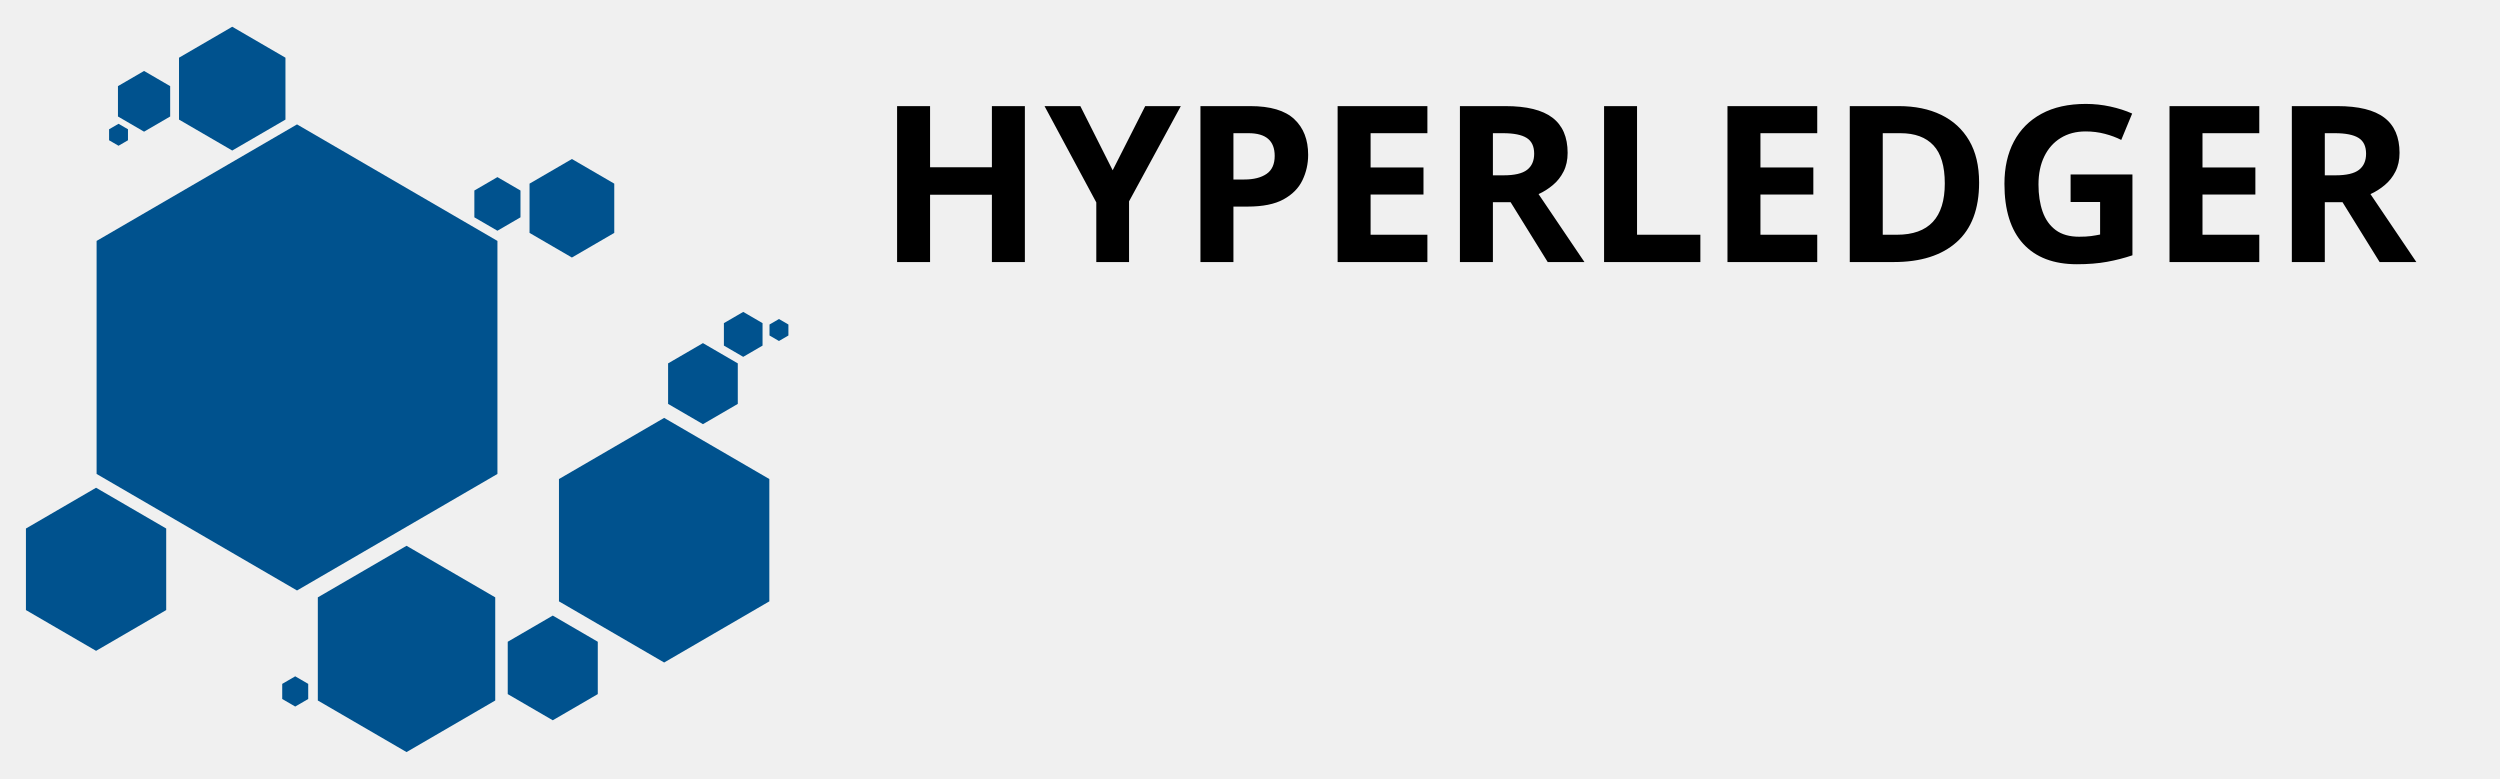
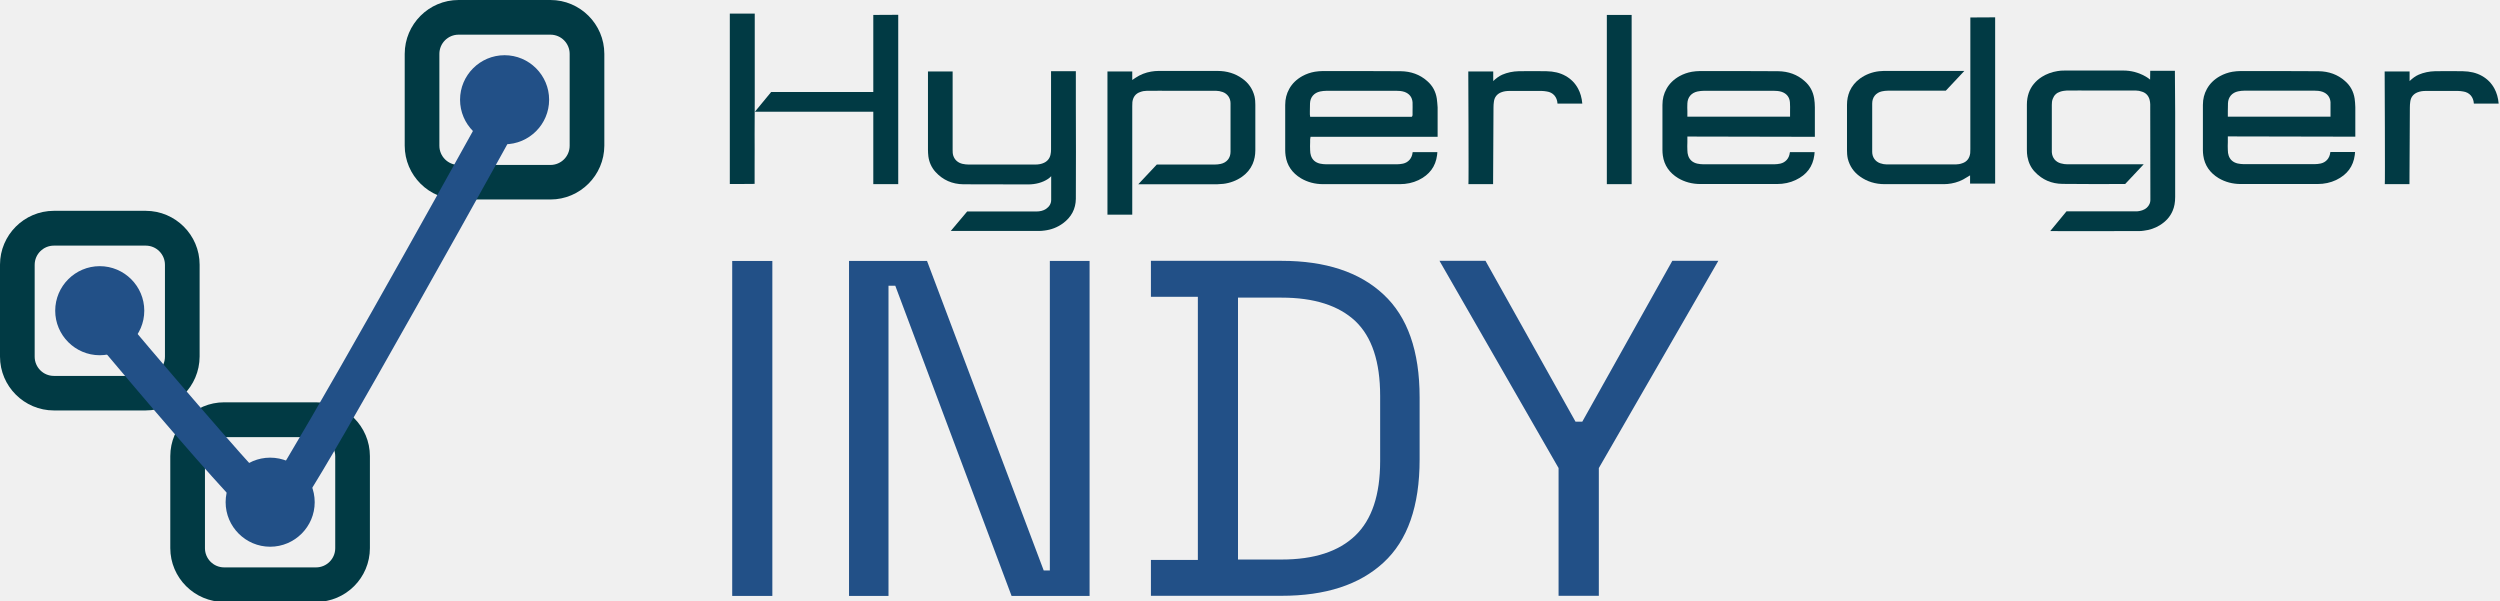
- <svg xmlns="http://www.w3.org/2000/svg" id="master-artboard" viewBox="0 0 964 300" width="964" height="300" version="1.1" style="clip-rule:evenodd;fill-rule:evenodd;image-rendering:optimizeQuality;shape-rendering:geometricPrecision;text-rendering:geometricPrecision">
-   <defs id="defs3566" />
-   <rect id="ee-background" x="-14.133" y="-0.006" width="900" height="300" style="fill:#ffffff;fill-opacity:0" />
-   <g id="g3476" transform="matrix(0.7954342,0,0,0.7954342,-29.37492,-164.1929)" style="fill:#00528e;fill-opacity:1">
-     <g id="g-39" style="fill:#00528e;fill-opacity:1">
-       <g id="g-40" style="fill:#00528e;fill-opacity:1">
-         <path id="path3480" style="fill:#00528e;fill-opacity:1" d="m 277,546 -43,25 -43,-25 0,-50 43,-25 43,25 0,50 z" class="st0" />
-       </g>
-     </g>
+ <svg xmlns="http://www.w3.org/2000/svg" version="1.1" id="Layer_1" x="0px" y="0px" viewBox="0 0 1874.8 450.5" style="enable-background:new 0 0 1874.8 450.5;" xml:space="preserve">
+   <style type="text/css">
+ 	.st0{fill:#013A44;}
+ 	.st1{fill:#4B8047;}
+ 	.st2{fill:#225087;}
+ 	.st3{fill:#F1564A;}
+ 	.st4{fill:#D9D9D9;}
+ 	.st5{fill:#19A1A1;}
+ 	.st6{fill:#231F20;}
+ 	.st7{fill:#9BC792;}
+ 	.st8{fill:#4C7F3E;}
+ 	.st9{fill:#2775BB;}
+ 	.st10{fill:none;}
+ 	.st11{fill:#80C88E;}
+ 	.st12{fill:#24282A;}
+ 	.st13{fill:#80C88D;}
+ 	.st14{fill:#A8D04B;}
+ 	.st15{fill:#F99F44;}
+ 	.st16{fill:#AA57A2;}
+ 	.st17{fill:#24272A;}
+ 	.st18{fill-rule:evenodd;clip-rule:evenodd;fill:#FFEA00;}
+ 	.st19{fill:#462DE0;}
+ 	.st20{fill:#0B3C84;}
+ 	.st21{fill:#005CD6;}
+ 	.st22{fill:#FEFEFE;}
+ 	.st23{fill:#4085DF;}
+ 	.st24{fill:#9BEBE4;}
+ 	.st25{fill:#A1F5E3;}
+ 	.st26{fill:#4A9BDD;}
+ 	.st27{fill:#4084DF;}
+ 	.st28{fill:#005CD5;}
+ 	.st29{fill:#1D9BCF;}
+ 	.st30{fill:#23A7CE;}
+ 	.st31{fill:#26AECE;}
+ 	.st32{fill:#1A95D0;}
+ 	.st33{fill:#20A2CF;}
+ 	.st34{fill:#0F7DD2;}
+ 	.st35{fill:#35CDCB;}
+ 	.st36{fill:#39D7CA;}
+ 	.st37{fill:#0D78D3;}
+ 	.st38{fill:#188FD0;}
+ 	.st39{fill:#1283D2;}
+ 	.st40{fill:#0A72D3;}
+ 	.st41{fill:#1487D1;}
+ 	.st42{fill:#1F9FCF;}
+ 	.st43{fill:#0261D5;}
+ 	.st44{fill:#37D2CA;}
+ 	.st45{fill:#28B3CD;}
+ 	.st46{fill:#086DD3;}
+ 	.st47{fill:#0669D4;}
+ 	.st48{fill:#168BD1;}
+ 	.st49{fill:#30C2CC;}
+ 	.st50{fill:#0464D4;}
+ 	.st51{fill:#2AB6CD;}
+ 	.st52{fill:#2CBACD;}
+ 	.st53{fill:#32C7CB;}
+ 	.st54{fill:#2EBECC;}
+ 	.st55{fill:#2EBFCC;}
+ 	.st56{fill:#107ED2;}
+ 	.st57{fill:#1385D1;}
+ 	.st58{fill:#0B73D3;}
+ 	.st59{fill:#20A0CF;}
+ 	.st60{fill:#0D78D2;}
+ 	.st61{fill:#1282D2;}
+ 	.st62{fill:#1D9ACF;}
+ 	.st63{fill:#1B96D0;}
+ 	.st64{fill:#096ED3;}
+ 	.st65{fill:#1991D0;}
+ 	.st66{fill:#0362D5;}
+ 	.st67{fill:#0465D4;}
+ 	.st68{fill:#28B1CD;}
+ 	.st69{fill:#25ABCE;}
+ 	.st70{fill:#2AB7CD;}
+ 	.st71{fill:#2CBBCC;}
+ 	.st72{fill:#1E9DCF;}
+ 	.st73{fill:#2EC0CC;}
+ 	.st74{fill:#34CDCB;}
+ 	.st75{fill:#30C3CC;}
+ 	.st76{fill:#42EBC8;}
+ 	.st77{fill:#0E79D2;}
+ 	.st78{fill:#0C75D3;}
+ 	.st79{fill:#0B70D4;}
+ 	.st80{fill:#39D6CA;}
+ 	.st81{fill:#36D1CA;}
+ 	.st82{fill:#0B74D3;}
+ 	.st83{fill:#43ECC8;}
+ 	.st84{fill:#1180D2;}
+ 	.st85{fill:#1486D1;}
+ 	.st86{fill:#0F7BD2;}
+ 	.st87{fill:#1386D1;}
+ 	.st88{fill:#168AD1;}
+ 	.st89{fill:#40E5C9;}
+ 	.st90{fill:#3DE0C9;}
+ 	.st91{fill:#168CD1;}
+ 	.st92{fill:#1890D0;}
+ 	.st93{fill:#1A94D0;}
+ 	.st94{fill:#0362D4;}
+ 	.st95{fill:#41E7C8;}
+ 	.st96{fill:#0566D4;}
+ 	.st97{fill:#1E9CCF;}
+ 	.st98{fill:#27B1CD;}
+ 	.st99{fill:#23A8CE;}
+ 	.st100{fill:#25ACCE;}
+ 	.st101{fill:#1A93D0;}
+ 	.st102{fill:#1B97D0;}
+ 	.st103{fill:#0D77D3;}
+ 	.st104{fill:#21A3CF;}
+ 	.st105{fill:#2FC2CC;}
+ 	.st106{fill:#1589D1;}
+ 	.st107{fill:#2DBDCC;}
+ 	.st108{fill:#34CCCB;}
+ 	.st109{fill:#37D1CA;}
+ 	.st110{fill:#3CDEC9;}
+ 	.st111{fill:#31C6CB;}
+ 	.st112{fill:#3AD8CA;}
+ 	.st113{fill:#27B0CD;}
+ 	.st114{fill:#3BDCC9;}
+ 	.st115{fill:#24AACE;}
+ 	.st116{fill:#22A5CE;}
+ 	.st117{fill:#1D99D0;}
+ 	.st118{fill:#20A1CF;}
+ 	.st119{fill:#1F9CD0;}
+ 	.st120{fill:#3FE3C9;}
+ 	.st121{fill:#086ED3;}
+ 	.st122{fill:#2DBBCC;}
+ 	.st123{fill:#38D3CA;}
+ 	.st124{fill:#29B5CD;}
+ 	.st125{fill:#26ADCE;}
+ 	.st126{fill:#24A8CE;}
+ 	.st127{fill:#37D3CA;}
+ 	.st128{fill:#1C95D0;}
+ 	.st129{fill:#2FC1CC;}
+ 	.st130{fill:#36CFCB;}
+ 	.st131{fill:#33C9CB;}
+ 	.st132{fill:#2BB7CD;}
+ 	.st133{fill:#2DBCCC;}
+ 	.st134{fill:#23A6CE;}
+ 	.st135{fill:#35C9CC;}
+ 	.st136{fill:#E3262D;}
+ 	.st137{fill:none;stroke:#FFFFFF;stroke-width:1.438;stroke-miterlimit:10;}
+ 	.st138{fill:none;stroke:#FFFFFF;stroke-width:1.445;stroke-miterlimit:10;}
+ 	.st139{fill:#FFFFFF;stroke:#FFFFFF;stroke-width:1.438;stroke-miterlimit:10;}
+ 	.st140{fill:#FFFFFF;}
+ 	.st141{fill:#FFFFFF;stroke:#FFFFFF;stroke-width:1.445;stroke-miterlimit:10;}
+ </style>
+   <g>
+     <path class="st0" d="M412.8,149.6h-68.9c-22.2,0-40.4-18.1-40.4-40.4V40.4c0-22.2,18.1-40.4,40.4-40.4h68.9   c22.2,0,40.4,18.1,40.4,40.4v68.9C453.1,131.5,435,149.6,412.8,149.6z M343.9,26c-7.9,0-14.4,6.4-14.4,14.4v68.9   c0,7.9,6.4,14.4,14.4,14.4h68.9c7.9,0,14.4-6.4,14.4-14.4V40.4c0-7.9-6.4-14.4-14.4-14.4C412.8,26,343.9,26,343.9,26z" />
  </g>
-   <g id="g3482" transform="matrix(0.4773114,0,0,0.4773114,-22.14228,-214.4983)" style="fill:#00528e;fill-opacity:1">
-     <g id="g-11" style="fill:#00528e;fill-opacity:1">
-       <g id="g-12" style="fill:#00528e;fill-opacity:1">
-         <path id="path3486" style="fill:#00528e;fill-opacity:1" d="m 277,546 -43,25 -43,-25 0,-50 43,-25 43,25 0,50 z" class="st0" />
-       </g>
-     </g>
+   <g>
+     <path class="st0" d="M237,451.4h-68.9c-22.2,0-40.4-18.1-40.4-40.4v-68.9c0-22.2,18.1-40.4,40.4-40.4H237   c22.2,0,40.4,18.1,40.4,40.4V411C277.4,433.3,259.3,451.4,237,451.4z M168.1,327.8c-7.9,0-14.4,6.4-14.4,14.4v68.9   c0,7.9,6.4,14.4,14.4,14.4H237c7.9,0,14.4-6.4,14.4-14.4v-68.9c0-7.9-6.4-14.4-14.4-14.4H168.1z" />
  </g>
-   <g id="g3488" transform="matrix(0.3125086,0,0,0.3125086,197.9259,-14.88525)" style="fill:#00528e;fill-opacity:1">
-     <g id="g-1" style="fill:#00528e;fill-opacity:1">
-       <g id="g-2" style="fill:#00528e;fill-opacity:1">
-         <path id="path3492" style="fill:#00528e;fill-opacity:1" d="m 277,546 -43,25 -43,-25 0,-50 43,-25 43,25 0,50 z" class="st0" />
-       </g>
-     </g>
+   <g>
+     <path class="st0" d="M109.2,307.8H40.4C18.2,307.8,0,289.7,0,267.4v-68.9c0-22.2,18.1-40.4,40.4-40.4h68.9   c22.2,0,40.4,18.1,40.4,40.4v68.9C149.6,289.7,131.5,307.8,109.2,307.8z M40.4,184.2c-7.9,0-14.4,6.4-14.4,14.4v68.9   c0,7.9,6.4,14.4,14.4,14.4h68.9c7.9,0,14.4-6.4,14.4-14.4v-68.9c0-7.9-6.4-14.4-14.4-14.4H40.4z" />
  </g>
-   <g id="g3494" transform="matrix(0.4037387,0,0,0.4037387,118.6681,47.20619)" style="fill:#00528e;fill-opacity:1">
-     <g id="g-15" style="fill:#00528e;fill-opacity:1">
-       <g id="g-16" style="fill:#00528e;fill-opacity:1">
-         <path id="path3498" style="fill:#00528e;fill-opacity:1" d="m 277,546 -43,25 -43,-25 0,-50 43,-25 43,25 0,50 z" class="st0" />
-       </g>
-     </g>
+   <g>
+     <path class="st2" d="M549.1,446.9V195.7h30.1v251.2H549.1z" />
+     <path class="st2" d="M636.7,446.9V195.7h58.5l87.5,232.1h4.6V195.7h29.8v251.2h-58.5l-87.2-232.6h-5.1v232.6   C666.5,446.9,636.7,446.9,636.7,446.9z" />
+     <path class="st2" d="M863.1,446.9v-27h35.2V222.6h-35.2v-27h97.9c33,0,58.5,8.4,76.5,25.2c18.1,16.8,27.1,42.5,27.1,77.2v46.6   c0,34.9-9,60.7-27.1,77.3c-18.1,16.7-43.5,24.9-76.5,24.9h-97.9V446.9z M928.4,419.6h32.7c24.4,0,42.8-6,55.3-18   c12.4-11.9,18.6-30.5,18.6-55.7v-49.1c0-25.6-6.2-44.2-18.6-56c-12.5-11.7-30.9-17.6-55.3-17.6h-32.7V419.6L928.4,419.6z" />
+     <path class="st2" d="M1168.8,446.9V351l-89.3-155.4h34.5l67.5,120.6h5.1l67.5-120.6h34.5L1199,351v95.8h-30.2V446.9z" />
  </g>
-   <g id="g3500" transform="matrix(1.7972,0,0,1.7972,-306.0156,-798.5134)" style="fill:#00528e;fill-opacity:1">
-     <g id="g-31" style="fill:#00528e;fill-opacity:1">
-       <g id="g-32" style="fill:#00528e;fill-opacity:1">
-         <path id="path3504" style="fill:#00528e;fill-opacity:1" d="m 277,546 -43,25 -43,-25 0,-50 43,-25 43,25 0,50 z" class="st0" />
-       </g>
-     </g>
-   </g>
-   <g id="g3506" transform="matrix(0.94327,0,0,0.94327,35.37016,-283.1434)" style="fill:#00528e;fill-opacity:1">
-     <g id="g-3" style="fill:#00528e;fill-opacity:1">
-       <g id="g-4" style="fill:#00528e;fill-opacity:1">
-         <path id="path3510" style="fill:#00528e;fill-opacity:1" d="m 277,546 -43,25 -43,-25 0,-50 43,-25 43,25 0,50 z" class="st0" />
-       </g>
-     </g>
-   </g>
-   <g id="g3512" transform="matrix(0.1733041,0,0,0.1733041,246.0324,38.64175)" style="fill:#00528e;fill-opacity:1">
-     <g id="g-25" style="fill:#00528e;fill-opacity:1">
-       <g id="g-26" style="fill:#00528e;fill-opacity:1">
-         <path id="path3516" style="fill:#00528e;fill-opacity:1" d="m 277,546 -43,25 -43,-25 0,-50 43,-25 43,25 0,50 z" class="st0" />
-       </g>
-     </g>
-   </g>
-   <g id="g3518" transform="matrix(0.6289148,0,0,0.6289148,-110.1227,-108.1461)" style="fill:#00528e;fill-opacity:1">
-     <g id="g-5" style="fill:#00528e;fill-opacity:1">
-       <g id="g-6" style="fill:#00528e;fill-opacity:1">
-         <path id="path3522" style="fill:#00528e;fill-opacity:1" d="m 277,546 -43,25 -43,-25 0,-50 43,-25 43,25 0,50 z" class="st0" />
-       </g>
-     </g>
-   </g>
-   <g id="g3524" transform="matrix(0.2341218,0,0,0.2341218,0.764975,-82.9111)" style="fill:#00528e;fill-opacity:1">
-     <g id="g-7" style="fill:#00528e;fill-opacity:1">
-       <g id="g-8" style="fill:#00528e;fill-opacity:1">
-         <path id="path3528" style="fill:#00528e;fill-opacity:1" d="m 277,546 -43,25 -43,-25 0,-50 43,-25 43,25 0,50 z" class="st0" />
-       </g>
-     </g>
-   </g>
-   <g id="g3530" transform="matrix(0.08473194,0,0,0.08473194,280.5385,83.10427)" style="fill:#00528e;fill-opacity:1">
-     <g id="g-9" style="fill:#00528e;fill-opacity:1">
-       <g id="g-10" style="fill:#00528e;fill-opacity:1">
-         <path id="path3534" style="fill:#00528e;fill-opacity:1" d="m 277,546 -43,25 -43,-25 0,-50 43,-25 43,25 0,50 z" class="st0" />
-       </g>
-     </g>
-   </g>
-   <g id="g3536" transform="matrix(0.08473194,0,0,0.08473194,25.87664,7.821287)" style="fill:#00528e;fill-opacity:1">
-     <g id="g-13" style="fill:#00528e;fill-opacity:1">
-       <g id="g-14" style="fill:#00528e;fill-opacity:1">
-         <path id="path3540" style="fill:#00528e;fill-opacity:1" d="m 277,546 -43,25 -43,-25 0,-50 43,-25 43,25 0,50 z" class="st0" />
-       </g>
-     </g>
-   </g>
-   <g id="g3542" transform="matrix(0.2068064,0,0,0.2068064,143.412,-29.1133)" style="fill:#00528e;fill-opacity:1">
-     <g id="g-17" style="fill:#00528e;fill-opacity:1">
-       <g id="g-18" style="fill:#00528e;fill-opacity:1">
-         <path id="path3546" style="fill:#00528e;fill-opacity:1" d="m 277,546 -43,25 -43,-25 0,-50 43,-25 43,25 0,50 z" class="st0" />
-       </g>
-     </g>
-   </g>
-   <g id="g3548" transform="matrix(0.3798912,0,0,0.3798912,131.6304,-117.6128)" style="fill:#00528e;fill-opacity:1">
-     <g id="g-19" style="fill:#00528e;fill-opacity:1">
-       <g id="g-20" style="fill:#00528e;fill-opacity:1">
-         <path id="path3552" style="fill:#00528e;fill-opacity:1" d="m 277,546 -43,25 -43,-25 0,-50 43,-25 43,25 0,50 z" class="st0" />
-       </g>
-     </g>
-   </g>
-   <g id="g3554" transform="matrix(0.1165688,0,0,0.1165688,86.55834,205.8838)" style="fill:#00528e;fill-opacity:1">
-     <g id="g-21" style="fill:#00528e;fill-opacity:1">
-       <g id="g-22" style="fill:#00528e;fill-opacity:1">
-         <path id="path3558" style="fill:#00528e;fill-opacity:1" d="m 277,546 -43,25 -43,-25 0,-50 43,-25 43,25 0,50 z" class="st0" />
-       </g>
-     </g>
-   </g>
-   <flowRoot xml:space="preserve" id="flowRoot4486" style="font-style:normal;font-weight:normal;font-size:40px;line-height:125%;font-family:sans-serif;letter-spacing:0px;word-spacing:0px;fill:#000000;fill-opacity:1;stroke:none;stroke-width:1px;stroke-linecap:butt;stroke-linejoin:miter;stroke-opacity:1" transform="translate(-14.13256,-0.00588023)">
-     <flowRegion id="flowRegion4488">
-       <rect id="rect4490" width="450" height="60" x="350" y="40" />
-     </flowRegion>
-     <flowPara id="flowPara4492" />
-   </flowRoot>
-   <g id="g4510" transform="matrix(1.321049,0,0,1.321049,-130.815,-73.75717)">
-     <text id="text4494" y="132.319" x="355.141" style="font-style:normal;font-weight:normal;font-size:40px;line-height:125%;font-family:sans-serif;letter-spacing:0px;word-spacing:0px;fill:#000000;fill-opacity:1;stroke:none;stroke-width:1px;stroke-linecap:butt;stroke-linejoin:miter;stroke-opacity:1" xml:space="preserve">
-       <tspan style="font-style:normal;font-variant:normal;font-weight:800;font-stretch:normal;font-size:63.75px;font-family:Avenir;-inkscape-font-specification:'Avenir Ultra-Bold'" y="132.319" x="355.141" id="tspan4496">HYPERLEDGER</tspan>
-     </text>
-     <flowRoot transform="translate(-12.48668,-1.560835)" style="font-style:normal;font-weight:normal;font-size:127.5px;line-height:125%;font-family:sans-serif;letter-spacing:0px;word-spacing:0px;fill:#939598;fill-opacity:1;stroke:none;stroke-width:1px;stroke-linecap:butt;stroke-linejoin:miter;stroke-opacity:1" id="flowRoot4498" xml:space="preserve">
-       <flowRegion id="flowRegion4500">
-         <rect style="font-size:127.5px;fill:#939598;fill-opacity:1" y="130" x="360" height="170" width="380" id="rect4502" />
-       </flowRegion>
-       <flowPara style="font-style:normal;font-variant:normal;font-weight:500;font-stretch:normal;font-size:135px;font-family:Avenir;-inkscape-font-specification:'Avenir Medium';fill:#939598;fill-opacity:1" id="flowPara4504">INDY</flowPara>
-     </flowRoot>
+   <path class="st2" d="M205.7,398.4c-0.7,0-1.4-0.1-2.1-0.1c-6.9-0.5-13.4-1-151-165.3l21-17.6c50.2,59.9,106.9,125.8,129.1,149.1  C230,321.9,320.5,160.4,377.4,57.1l24,13.2c-0.4,0.8-44.8,81.3-89.6,160.7C223.2,388.2,215.6,398.4,205.7,398.4z" />
+   <path class="st2" d="M202.6,410c-18.4,0-33.4-15-33.4-33.4s15-33.4,33.4-33.4s33.4,15,33.4,33.4S221,410,202.6,410z M202.6,376.1  c-0.3,0-0.5,0.2-0.5,0.5c0,0.6,1.1,0.6,1.1,0C203.1,376.3,202.9,376.1,202.6,376.1z" />
+   <path class="st2" d="M74.8,266.4c-18.4,0-33.4-15-33.4-33.4s15-33.4,33.4-33.4s33.4,15,33.4,33.4C108.2,251.4,93.2,266.4,74.8,266.4  z M74.8,232.5c-0.3,0-0.5,0.2-0.5,0.5c0,0.6,1.1,0.6,1.1,0C75.3,232.7,75.1,232.5,74.8,232.5z" />
+   <path class="st2" d="M378.4,108.2c-18.4,0-33.4-15-33.4-33.4s15-33.4,33.4-33.4s33.4,15,33.4,33.4S396.8,108.2,378.4,108.2z   M378.4,74.2c-0.3,0-0.5,0.2-0.5,0.5c0,0.6,1.1,0.6,1.1,0C378.9,74.5,378.7,74.2,378.4,74.2z" />
+   <g>
+     <path class="st0" d="M1360.6,116.3c0.1-0.7,0.1-1.4,0.2-2.1c0,0,0,0,0-0.1h-18.5l-0.1,0.5c-0.5,4.2-3.2,7.2-7.1,8.1   c-1.5,0.3-3.1,0.5-4.6,0.5c-17.7,0-35.4,0-53.1,0c-1.5,0-3.1-0.2-4.6-0.5c-3.5-0.8-5.8-2.9-6.8-6c-0.4-1.2-0.6-2.6-0.6-4   c-0.1-2-0.1-4.1,0-6.1v-1.9v-2.3l95.6,0.2v-6.7c0-5.1,0-10.3,0-15.4c0-2.4-0.2-4.5-0.5-6.5c-0.8-5.3-3.2-9.8-7.3-13.3   c-5.4-4.8-12.1-7.2-19.8-7.3c-8.4,0-16.9-0.1-25.4-0.1c-9.3,0-18.6,0-27.8,0h-5.7c-1.7,0-3.6,0.2-5.6,0.5c-3.4,0.6-6.5,1.7-9.4,3.3   c-4.3,2.4-7.6,5.6-9.8,9.6c-2,3.6-3,7.5-3,12v14.4c0,6.5,0,13,0,19.5c0,1.3,0.1,2.7,0.3,4.1c1,7.2,4.9,12.9,11.5,16.9   c4.9,2.9,10.5,4.4,16.6,4.4c17.3,0,34.5,0,51.8,0h5.8c5,0,9.7-1,13.9-3C1354.9,131.1,1359.5,124.9,1360.6,116.3z M1265.4,77.5   c0.2-4.6,3-7.9,7.6-8.9c1.5-0.3,3.1-0.5,4.7-0.5c13.6,0,27.1,0,40.7,0h11.9c1.6,0,3.8,0.1,5.9,0.8c3.7,1.3,5.8,4,6.1,7.8   c0.2,2.2,0.1,4.5,0.1,6.7c0,0.9,0,1.9,0,2.8v1.3h-77v-1.7c0-0.8,0-1.6,0-2.5C1265.3,81.5,1265.3,79.5,1265.4,77.5z" />
+     <path class="st0" d="M1765.8,74c-0.8-5.3-3.2-9.8-7.3-13.3c-5.4-4.8-12.1-7.2-19.8-7.3c-8.4,0-16.9-0.1-25.4-0.1   c-9.3,0-18.6,0-27.8,0h-5.7c-1.7,0-3.6,0.2-5.6,0.5c-3.4,0.6-6.5,1.7-9.4,3.3c-4.3,2.4-7.6,5.6-9.8,9.6c-2,3.6-3,7.5-3,12v14.4   c0,6.5,0,13,0,19.5c0,1.3,0.1,2.7,0.3,4.1c1,7.2,4.9,12.9,11.5,16.9c4.9,2.9,10.5,4.4,16.6,4.4c17.3,0,34.5,0,51.8,0h5.8   c5,0,9.7-1,13.9-3c8.3-4,12.9-10.2,14-18.8c0.1-0.7,0.1-1.4,0.2-2.1c0,0,0,0,0-0.1h-18.5l-0.1,0.5c-0.5,4.2-3.2,7.2-7.1,8.1   c-1.5,0.3-3.1,0.5-4.6,0.5c-17.7,0-35.4,0-53.1,0c-1.5,0-3.1-0.2-4.6-0.5c-3.5-0.8-5.8-2.9-6.8-6c-0.4-1.2-0.6-2.6-0.6-4   c-0.1-2-0.1-4.1,0-6.1v-1.9v-2.3l95.6,0.2v-6.7c0-5.1,0-10.3,0-15.4C1766.2,78.1,1766.1,76,1765.8,74z M1747.7,83.4   c0,0.9,0,1.9,0,2.8v1.3h-77v-1.7c0-0.8,0-1.6,0-2.5c0-1.9,0-4,0.1-5.9c0.2-4.6,3-7.9,7.6-8.9c1.5-0.3,3.1-0.5,4.7-0.5   c13.6,0,27.1,0,40.7,0h11.9c1.6,0,3.8,0.1,5.9,0.8c3.7,1.3,5.8,4,6.1,7.8C1747.7,79,1747.7,81.2,1747.7,83.4z" />
+     <path class="st0" d="M1077.5,74c-0.8-5.3-3.2-9.8-7.3-13.3c-5.4-4.8-12.1-7.2-19.8-7.3c-8.4,0-16.9-0.1-25.4-0.1   c-9.3,0-18.6,0-27.7,0h-5.7c-1.7,0-3.6,0.2-5.6,0.5c-3.4,0.6-6.5,1.7-9.4,3.3c-4.3,2.4-7.6,5.6-9.8,9.6c-2,3.6-3,7.5-3,12V93   c0,6.6,0,13.1,0,19.7c0,1.3,0.1,2.7,0.3,4.1c1,7.2,4.9,12.9,11.5,16.9c4.9,2.9,10.5,4.4,16.6,4.4c17.3,0,34.5,0,51.8,0h5.8   c5,0,9.7-1,13.9-3c8.3-4,12.9-10.2,14-18.8c0.1-0.7,0.1-1.4,0.2-2.1c0,0,0,0,0-0.1h-18.5l-0.1,0.5c-0.5,4.2-3.2,7.2-7.1,8.1   c-1.5,0.3-3.1,0.5-4.6,0.5c-17.7,0-35.4,0-53.1,0c-1.5,0-3.1-0.2-4.6-0.5c-3.5-0.8-5.8-2.9-6.8-6c-0.4-1.2-0.6-2.6-0.6-4   c-0.1-2-0.1-4.1,0-6.1v-1.9c0-0.3,0-0.5,0.1-0.8l0.2-1.3h95.3v-6.7c0-5.1,0-10.3,0-15.4C1077.9,78.1,1077.8,76,1077.5,74z    M1059.3,83.5c0,0.9,0,1.9,0,2.8c0,0.3-0.1,0.5-0.2,0.6l-0.2,0.6l-0.7,0.1h-75.7l-0.1-1.1c0-0.2-0.1-0.4-0.1-0.6c0-0.8,0-1.6,0-2.5   c0-1.9,0-4,0.1-5.9c0.2-4.6,3-7.9,7.6-8.9c1.5-0.3,3.1-0.5,4.7-0.5c13.6,0,27.1,0,40.7,0h11.9c1.6,0,3.8,0.1,5.9,0.8   c3.7,1.3,5.8,4,6.1,7.8C1059.4,79.1,1059.3,81.3,1059.3,83.5z" />
+     <path class="st0" d="M566,75.7V10.2h-18.7V138c2.2,0,3.9,0,5.9,0c3,0,6.5,0,12.7-0.1v-14.4c0.1-12.8,0-9.9,0-22.7L566,75.7   L566,75.7z" />
+     <path class="st0" d="M1870.7,66.6c-2.2-4.2-5.4-7.4-9.5-9.7s-8.8-3.4-14.4-3.5c-7.5-0.1-14.3-0.1-20.7,0c-4.3,0.1-8.6,1-12.3,2.6   c-2.5,1.1-4.7,2.8-6.7,4.7l-0.1,0.1v-7.2h-18.7c0,0,0.4,84.7,0.1,84.5h18.5l0.3-57.3c0-1.7,0.1-3.2,0.3-4.5c0.4-3.3,2.2-5.7,5.3-7   c2.2-0.9,4.4-1.1,6.3-1.1c8.1,0,16.1,0,24.2,0c1.3,0,2.6,0.2,3.9,0.4c4.7,0.7,7.7,4.1,8,9.1l0,0h18.6   C1873.4,73.2,1872.3,69.6,1870.7,66.6z" />
+     <path class="st0" d="M1183.5,66.6c-2.2-4.2-5.4-7.4-9.5-9.7s-8.8-3.4-14.4-3.5c-7.5-0.1-14.3-0.1-20.7,0c-4.3,0.1-8.6,1-12.3,2.6   c-2.5,1.1-4.7,2.8-6.7,4.7l-0.1,0.1v-7.2h-18.7c0,0,0.4,84.7,0.1,84.5h18.5l0.3-57.3c0-1.7,0.1-3.2,0.3-4.5c0.4-3.3,2.2-5.7,5.3-7   c2.2-0.9,4.4-1.1,6.3-1.1c8.1,0,16.1,0,24.2,0c1.3,0,2.6,0.2,3.9,0.4c4.7,0.7,7.7,4.1,8,9.1l0,0h18.6   C1186.2,73.2,1185.1,69.6,1183.5,66.6z" />
+     <path class="st0" d="M914,138.1c1,0,2-0.1,3-0.2h0.2c5.3-0.6,10.2-2.5,14.3-5.4c3.6-2.6,6.2-5.7,7.9-9.6c1.3-3.1,2-6.4,2-10.2   c0-10.9,0-21.8,0-32.7v-1.4c0-1.8-0.1-4.1-0.6-6.3c-1.4-5.6-4.5-10.1-9.2-13.4c-5.3-3.8-11.5-5.7-18.4-5.7c-14.9,0-29.7,0-44.6,0   c-1.8,0-3.6,0.2-5.4,0.5c-4.1,0.7-8,2.2-11.6,4.6c-0.2,0.2-1.5,1-2.5,1.7l0,0v-6.4h-18.6V161c2,0,5.5,0,9,0c3.7,0,7.4,0,9.6,0   v-50.8c0-10,0-20.1,0-30.1v-0.5c0-1,0-2,0.1-3.1c0.5-3.8,2.5-6.4,5.9-7.5c1.6-0.6,3.3-0.9,4.9-0.9c6.5-0.1,12.9,0,19.4,0h6.6h6.8   c6.4,0,12.8,0,19.2,0c1.5,0,3.2,0.3,4.9,0.9c3.6,1.3,5.9,4.5,5.9,8.5c0,12.1,0,24.2,0,36.3c0,4.7-2.8,8.1-7.3,9.1   c-1.5,0.3-3,0.5-4.6,0.5c-12.6,0-22.9,0-33.6,0h-9.8l-13.9,14.8c14.4,0,44.3,0,59.1,0L914,138.1z" />
+     <path class="st0" d="M1496.2,137.7V13l-18.6,0.1v98.7c0,1,0,2-0.1,3.1c-0.5,3.8-2.5,6.4-5.9,7.5c-1.6,0.6-3.3,0.9-4.9,0.9h-51.9   c-1.5,0-3.2-0.3-4.9-0.9c-3.6-1.3-5.9-4.5-5.9-8.5c0-12.1,0-24.2,0-36.3c0-4.7,2.8-8.1,7.3-9.1c1.5-0.3,3-0.5,4.6-0.5h43.3   l13.9-14.8c-14.4,0-44.3,0-59.1,0h-1.5c-1,0-2,0.1-3,0.2h-0.2c-5.4,0.6-10.2,2.5-14.3,5.4c-3.6,2.6-6.2,5.8-7.9,9.6   c-1.3,3.1-2,6.4-2,10.2c0,11.4,0,22.7,0,34.1c0,1.8,0.1,4.1,0.6,6.3c1.4,5.6,4.5,10.1,9.2,13.4c5.3,3.8,11.5,5.7,18.4,5.7   c14.9,0,29.7,0,44.6,0c1.8,0,3.6-0.2,5.4-0.5c4.1-0.7,8-2.2,11.6-4.6c0.2-0.2,1.2-0.8,2.5-1.5l0,0l0,0l0,0v6.2L1496.2,137.7   L1496.2,137.7z" />
+     <polygon class="st0" points="1205,11.2 1205,138.1 1223.6,138.1 1223.6,11.2  " />
+     <path class="st0" d="M654.9,11.2V69c-15.7,0-67.6,0-76.6,0l-12.2,14.8c14.6,0,66.8,0,88.8,0v54.3h18.7v-127L654.9,11.2L654.9,11.2z   " />
+     <path class="st0" d="M1631,53.7c0-0.2,0-0.4,0-0.6c-2.4,0-4.8,0-7.2,0c-3.8,0-7.5,0-11.3,0l-0.1,6.6c0,0-7.5-6.8-20.1-6.8   c-7,0-13.9,0-20.9,0c-7.6,0-15.2,0-22.8,0c-2.2,0-4,0.1-5.6,0.4c-4.4,0.7-8.3,2.2-11.7,4.3c-4.9,3.1-8.2,7.2-9.9,12.1   c-0.9,2.6-1.4,5.5-1.4,8.8c0,7.5,0,14.9,0,22.4v11.2c0,2,0.1,3.8,0.4,5.4c0.8,4.4,2.6,8.3,5.6,11.4c5.5,5.9,12.5,8.9,20.7,9   c13.7,0.2,29.7,0.1,45.2,0.1h1.8l13.9-14.8c-16.9,0-41.3,0-57.3,0c-1.5,0-3.1-0.2-4.9-0.7c-3.9-1.1-6.4-4.1-6.7-8.4   c0-0.5,0-0.9,0-1.4v-12.2V78.7c0-1.5,0.1-3.1,0.7-4.6c1-2.7,2.9-4.5,5.5-5.3c1.7-0.6,3.4-0.8,4.9-0.9c6.5-0.1,12.9,0,19.4,0h6.6   h6.5c6.5,0,13,0,19.5,0c1.5,0,3.1,0.3,4.7,0.9c2.8,0.9,4.7,3,5.5,5.9c0.3,1.2,0.5,2.4,0.5,3.5l0.1,68.7l0,0v0.3c0,1,0,2,0,3   c0,0.8-0.2,1.8-0.6,2.7c-1,2.2-2.7,3.8-5.2,4.7c-1.7,0.6-3.6,1-5.6,0.9H1579c-10.2,0-20.6,0-29.3,0l-12.2,14.8   c13.4,0.1,36.9,0,54.2,0h12.2c1.3,0,2.6-0.1,3.8-0.3c4.2-0.5,8.3-1.8,12-4.1c4.5-2.8,7.7-6.3,9.6-10.8c1.3-3,1.9-6.3,1.9-10.4   c0-21.3,0-42.6,0-63.8L1631,53.7z" />
+     <path class="st0" d="M806.8,53.8c0-0.1,0-0.3,0-0.4h-18.6v11c0,15.9,0,31.8,0,47.7c0,1.3-0.1,2.6-0.4,3.9c-0.6,2.8-2.3,4.9-4.9,6.1   c-1.9,0.9-4,1.3-6.7,1.3h-11.7c-12.7,0-25.3,0-38,0c-1.6,0-3.1-0.2-4.6-0.5c-3.5-0.8-5.9-2.9-7-6.1c-0.5-1.5-0.5-3-0.5-4.4V54.2   c0-0.2,0-0.4,0-0.6h-18.5v13.1c0,15.1,0,30.3,0,45.4c0,1.7,0.1,3.4,0.3,5.2c0.6,4.4,2.4,8.4,5.4,11.7c5.5,6,12.5,9.1,20.9,9.2   l48.5,0.1c5.7,0,10.8-1.4,14.9-4.1c0.2-0.2,1.4-0.9,2.4-2.1l0,0v17.8c0,2.8-1.4,5.1-3.9,6.8c-2,1.3-4.4,1.9-7.3,1.9l0,0h-17.5   c-11.8,0-24.7,0-34.3,0L713,173.2c16.5,0,51.5,0,66.3,0c1.1,0,2.4-0.1,3.9-0.3c5.1-0.6,9.8-2.4,13.9-5.4c6.4-4.7,9.6-10.9,9.7-18.4   c0.1-23.5,0.1-47.4,0-70.5V53.8L806.8,53.8z" />
  </g>
</svg>
